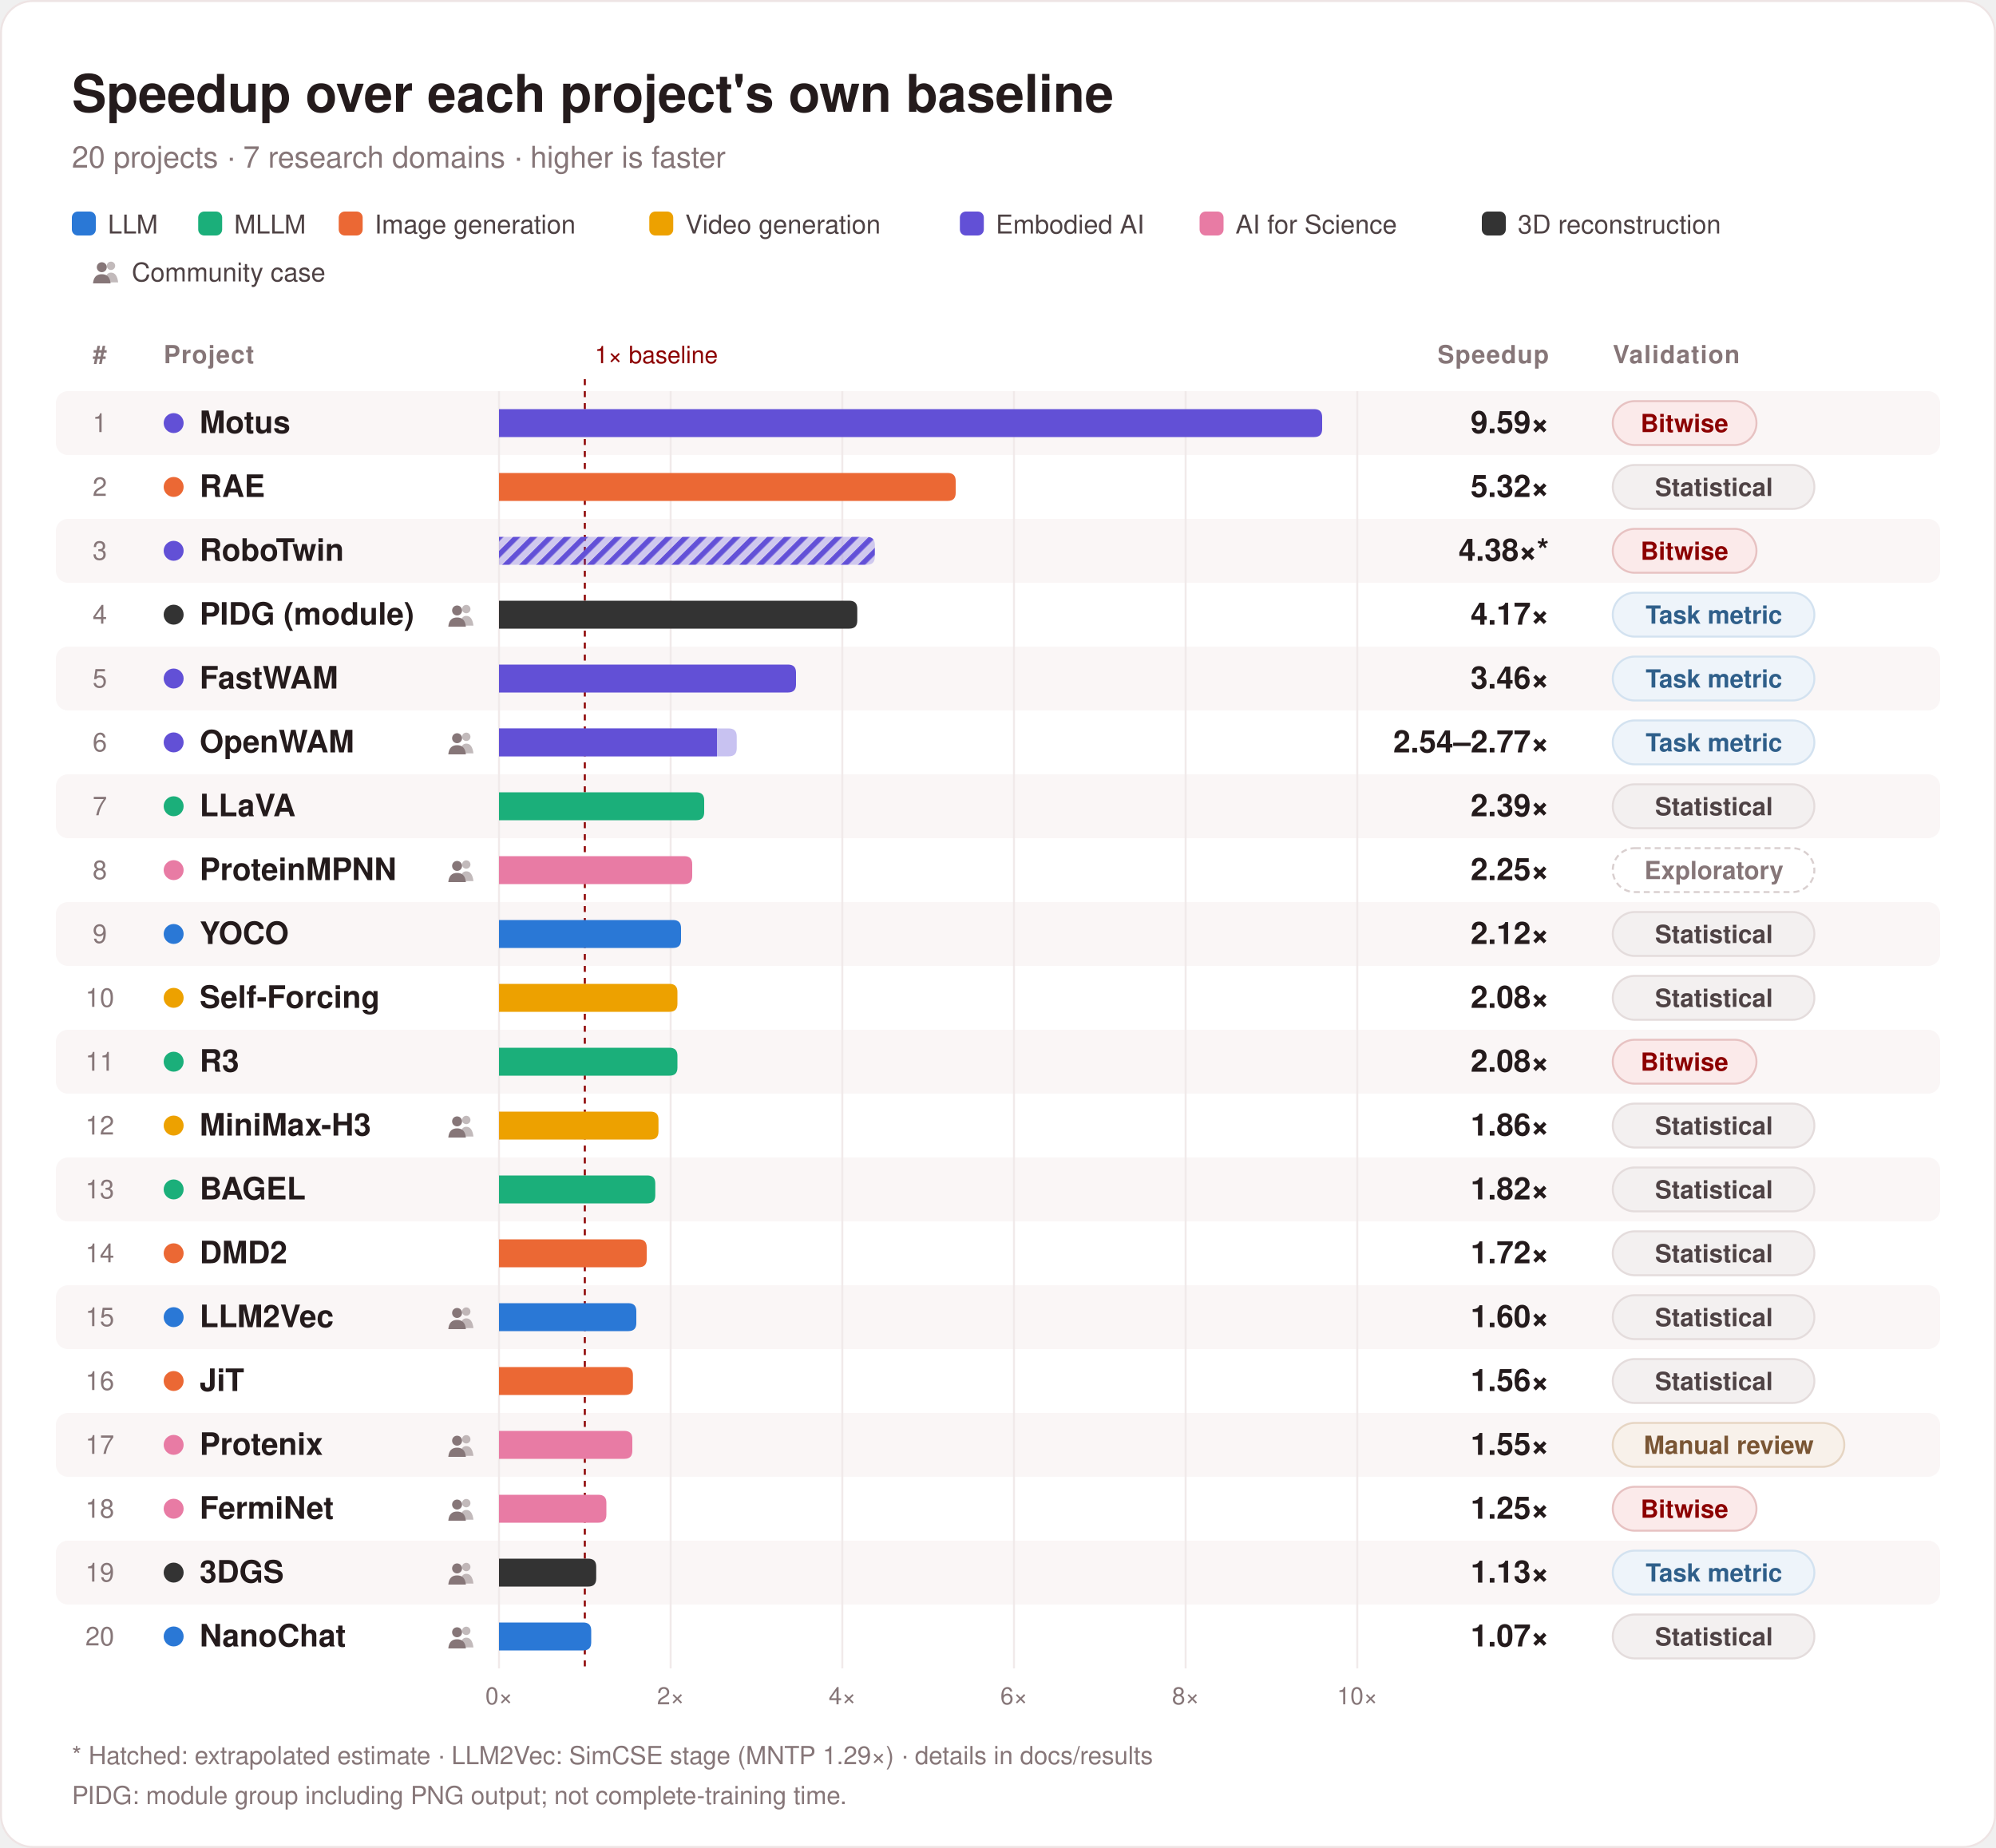
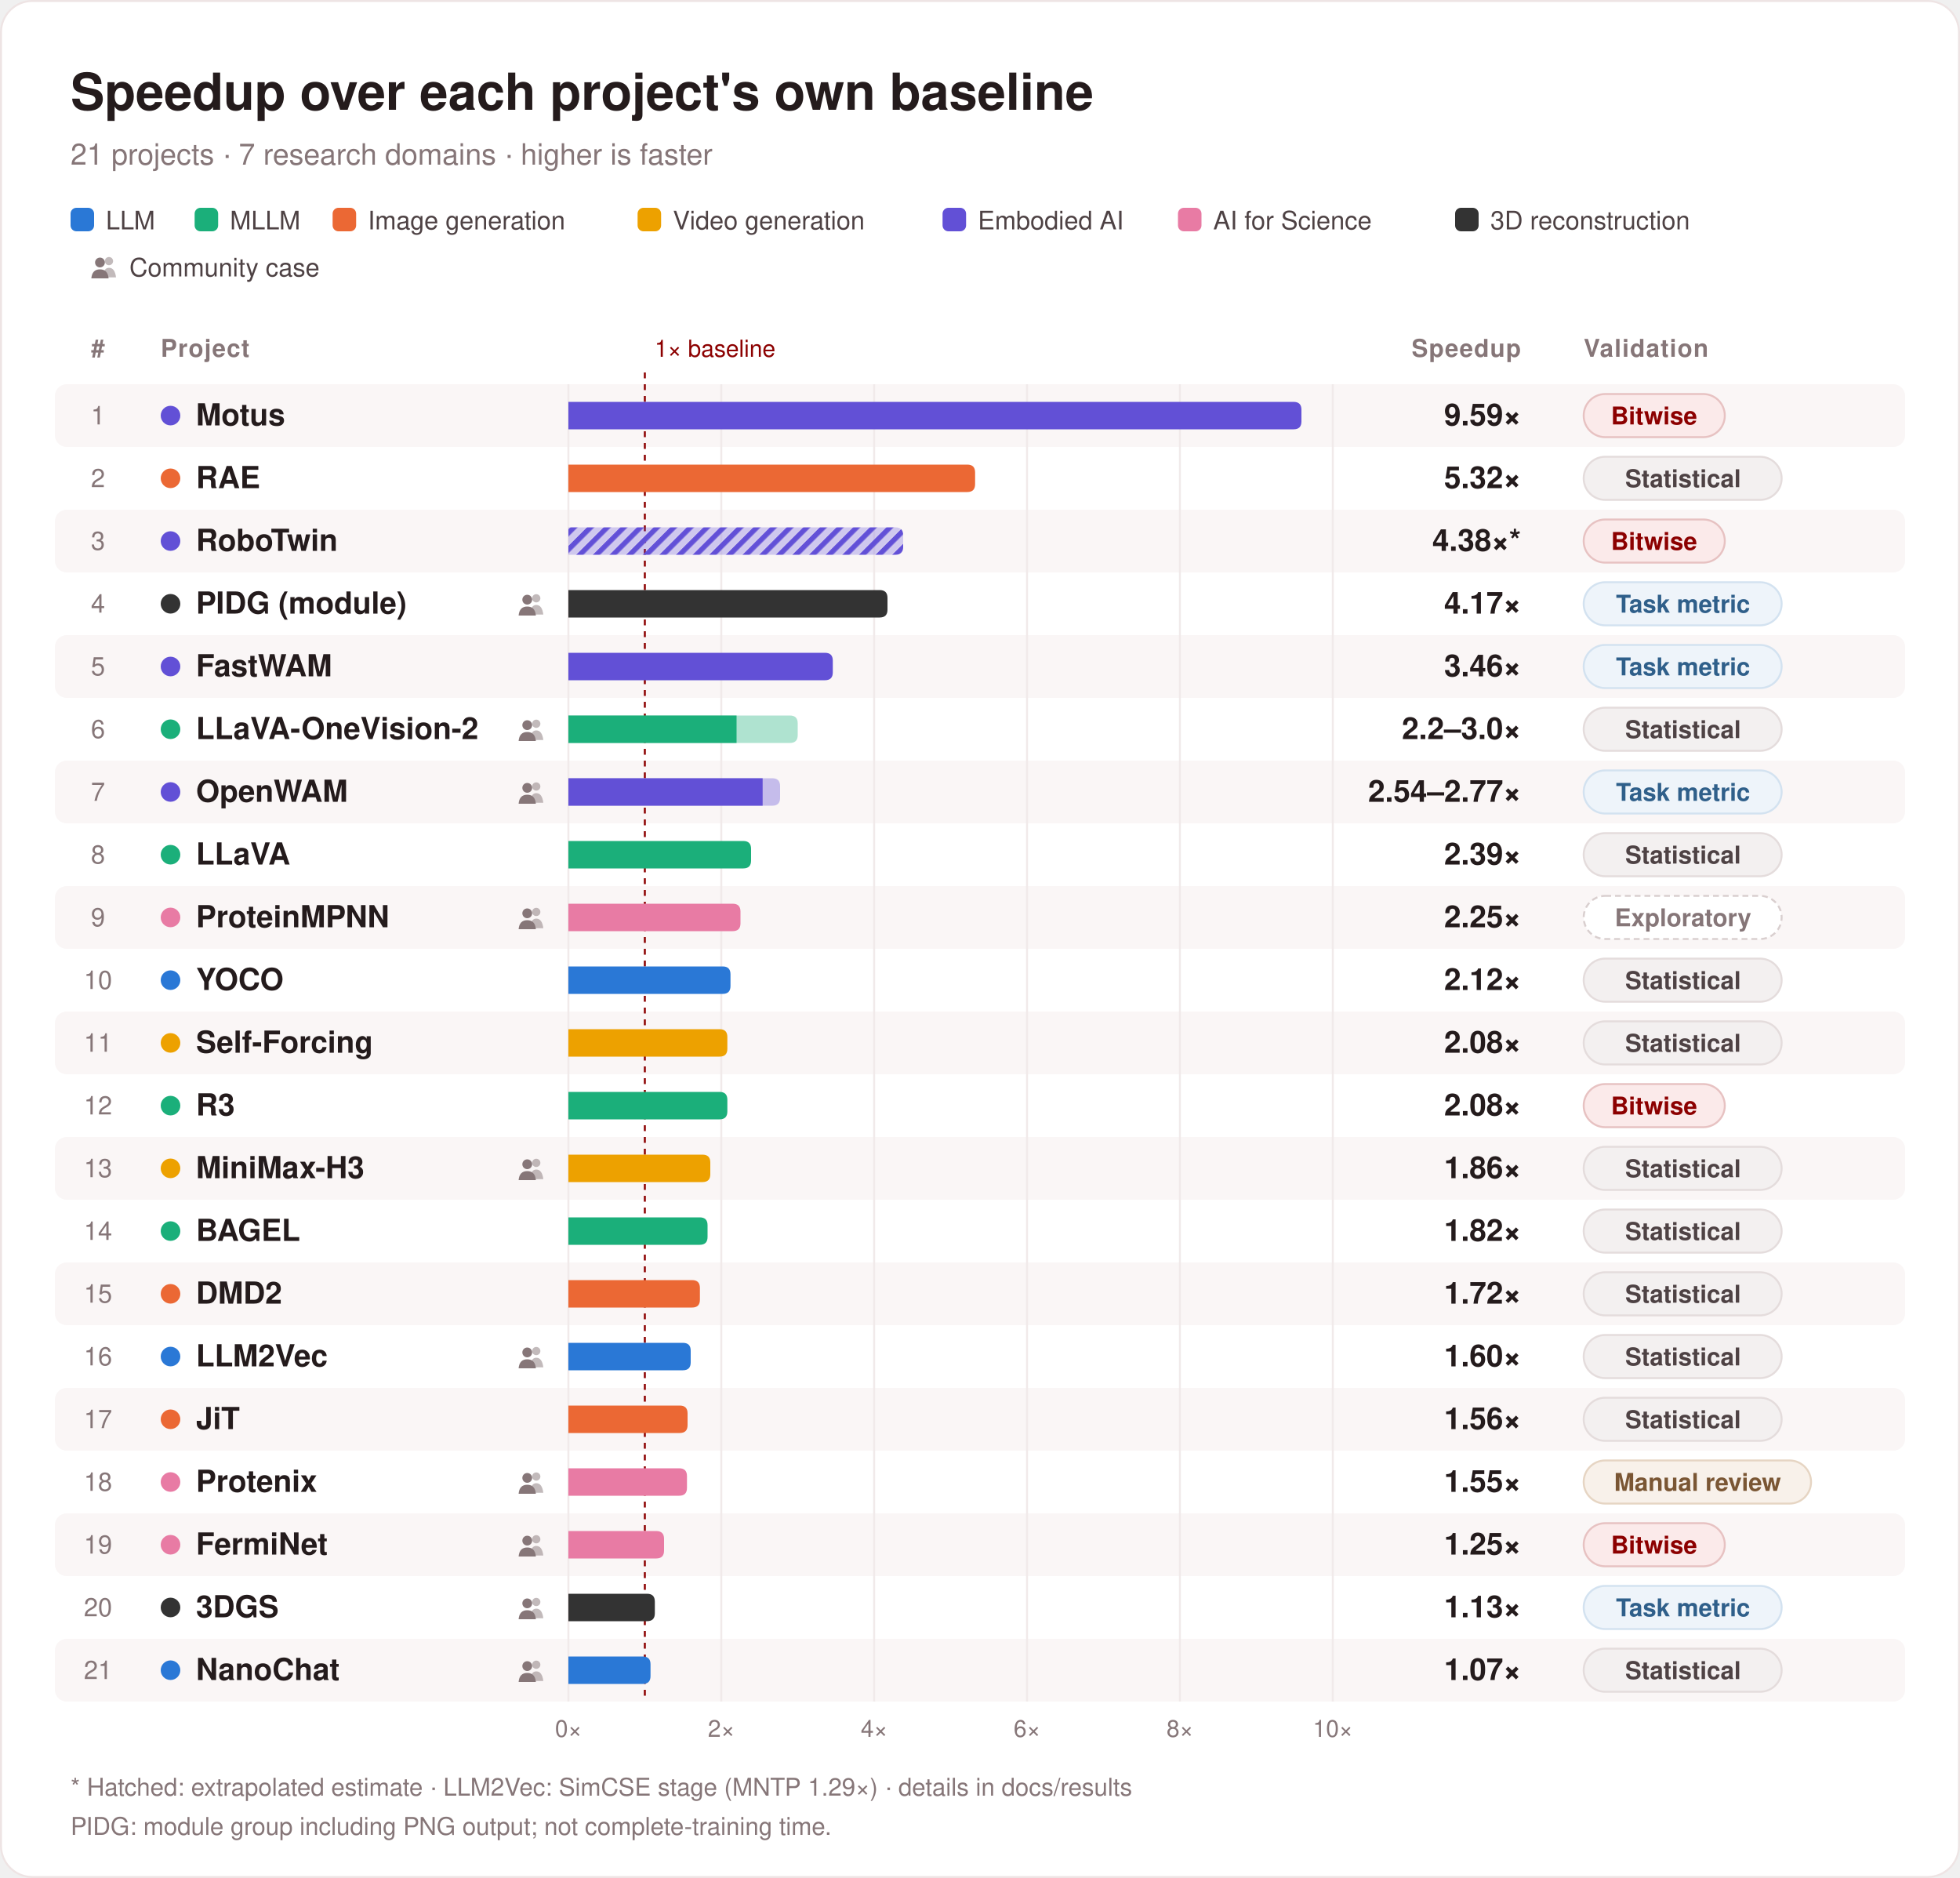
- <svg xmlns="http://www.w3.org/2000/svg" width="1000" height="926" viewBox="0 0 1000 926" role="img" aria-labelledby="t d">
+ <svg xmlns="http://www.w3.org/2000/svg" width="1000" height="958" viewBox="0 0 1000 958" role="img" aria-labelledby="t d">
  <defs>
    <pattern id="h-llm" width="6" height="6" patternUnits="userSpaceOnUse" patternTransform="rotate(45)">
      <rect width="6" height="6" fill="#2a78d6" fill-opacity=".28" />
      <rect width="2.6" height="6" fill="#2a78d6" />
    </pattern>
    <pattern id="h-mllm" width="6" height="6" patternUnits="userSpaceOnUse" patternTransform="rotate(45)">
      <rect width="6" height="6" fill="#1baf7a" fill-opacity=".28" />
      <rect width="2.6" height="6" fill="#1baf7a" />
    </pattern>
    <pattern id="h-img" width="6" height="6" patternUnits="userSpaceOnUse" patternTransform="rotate(45)">
      <rect width="6" height="6" fill="#eb6834" fill-opacity=".28" />
      <rect width="2.6" height="6" fill="#eb6834" />
    </pattern>
    <pattern id="h-vid" width="6" height="6" patternUnits="userSpaceOnUse" patternTransform="rotate(45)">
      <rect width="6" height="6" fill="#eda100" fill-opacity=".28" />
      <rect width="2.6" height="6" fill="#eda100" />
    </pattern>
    <pattern id="h-emb" width="6" height="6" patternUnits="userSpaceOnUse" patternTransform="rotate(45)">
      <rect width="6" height="6" fill="#6250d6" fill-opacity=".28" />
      <rect width="2.6" height="6" fill="#6250d6" />
    </pattern>
    <pattern id="h-sci" width="6" height="6" patternUnits="userSpaceOnUse" patternTransform="rotate(45)">
      <rect width="6" height="6" fill="#e87ba4" fill-opacity=".28" />
      <rect width="2.6" height="6" fill="#e87ba4" />
    </pattern>
    <pattern id="h-3d" width="6" height="6" patternUnits="userSpaceOnUse" patternTransform="rotate(45)">
      <rect width="6" height="6" fill="#333333" fill-opacity=".28" />
      <rect width="2.6" height="6" fill="#333333" />
    </pattern>
    <style>text{font-family:-apple-system,BlinkMacSystemFont,"Segoe UI","Helvetica Neue",Helvetica,Arial,"PingFang SC","Hiragino Sans GB","Microsoft YaHei","Noto Sans CJK SC",sans-serif}.title{font-size:26px;font-weight:700;fill:#241B1C}.sub{font-size:15px;fill:#867678}.col{font-size:12.5px;font-weight:600;fill:#867678;letter-spacing:.04em}.rank{font-size:13px;fill:#867678;font-variant-numeric:tabular-nums}.name{font-size:15.5px;font-weight:600;fill:#241B1C}.dom{font-size:13px;fill:#867678}.val{font-size:15.5px;font-weight:700;fill:#241B1C;font-variant-numeric:tabular-nums}.chip{font-size:12.5px;font-weight:600}.leg{font-size:13px;fill:#4E4244}.tick{font-size:12px;fill:#867678;font-variant-numeric:tabular-nums}.foot{font-size:12.5px;fill:#867678}.big{font-size:26px;font-weight:800;fill:#241B1C;font-variant-numeric:tabular-nums}.tl{font-size:13px;fill:#4E4244;font-variant-numeric:tabular-nums}.tlb{font-size:13px;font-weight:700;fill:#241B1C;font-variant-numeric:tabular-nums}.q{font-size:13px;fill:#4E4244}</style>
  </defs>
-   <rect x="0.5" y="0.5" width="999" height="925" rx="16" fill="#FFFFFF" stroke="#EEE4E4" />
+   <rect x="0.5" y="0.5" width="999" height="957" rx="16" fill="#FFFFFF" stroke="#EEE4E4" />
  <text x="36" y="56" class="title">Speedup over each project's own baseline</text>
-   <text x="36" y="84" class="sub">20 projects · 7 research domains · higher is faster</text>
+   <text x="36" y="84" class="sub">21 projects · 7 research domains · higher is faster</text>
  <rect x="36" y="106" width="12" height="12" rx="3" fill="#2a78d6" />
  <text x="54" y="117" class="leg">LLM</text>
  <rect x="99.3" y="106" width="12" height="12" rx="3" fill="#1baf7a" />
  <text x="117.3" y="117" class="leg">MLLM</text>
  <rect x="169.7" y="106" width="12" height="12" rx="3" fill="#eb6834" />
  <text x="187.7" y="117" class="leg">Image generation</text>
  <rect x="325.3" y="106" width="12" height="12" rx="3" fill="#eda100" />
  <text x="343.3" y="117" class="leg">Video generation</text>
  <rect x="480.9" y="106" width="12" height="12" rx="3" fill="#6250d6" />
  <text x="498.9" y="117" class="leg">Embodied AI</text>
-   <rect x="601" y="106" width="12" height="12" rx="3" fill="#e87ba4" />
-   <text x="619" y="117" class="leg">AI for Science</text>
+   <rect x="601.0" y="106" width="12" height="12" rx="3" fill="#e87ba4" />
+   <text x="619.0" y="117" class="leg">AI for Science</text>
  <rect x="742.4" y="106" width="12" height="12" rx="3" fill="#333333" />
  <text x="760.4" y="117" class="leg">3D reconstruction</text>
  <g fill="#867678">
    <g fill-opacity=".5">
      <circle cx="55.6" cy="133.2" r="2.1" />
      <path d="M52.4 141.5Q52.8 136.6 55.6 136.6Q58.6 136.6 59.2 141.5Z" />
    </g>
    <circle cx="51.0" cy="133.9" r="2.5" />
    <path d="M46.6 142.0Q47.0 137.4 51.0 137.4Q55.0 137.4 55.4 142.0Z" />
  </g>
  <text x="66.0" y="141" class="leg">Community case</text>
  <text x="50" y="182" class="col" text-anchor="middle">#</text>
  <text x="82" y="182" class="col">Project</text>
  <text x="776" y="182" class="col" text-anchor="end">Speedup</text>
  <text x="808" y="182" class="col">Validation</text>
  <rect x="28" y="196" width="944" height="32" rx="6" fill="#FAF6F6" />
  <rect x="28" y="260" width="944" height="32" rx="6" fill="#FAF6F6" />
  <rect x="28" y="324" width="944" height="32" rx="6" fill="#FAF6F6" />
  <rect x="28" y="388" width="944" height="32" rx="6" fill="#FAF6F6" />
  <rect x="28" y="452" width="944" height="32" rx="6" fill="#FAF6F6" />
  <rect x="28" y="516" width="944" height="32" rx="6" fill="#FAF6F6" />
  <rect x="28" y="580" width="944" height="32" rx="6" fill="#FAF6F6" />
  <rect x="28" y="644" width="944" height="32" rx="6" fill="#FAF6F6" />
  <rect x="28" y="708" width="944" height="32" rx="6" fill="#FAF6F6" />
  <rect x="28" y="772" width="944" height="32" rx="6" fill="#FAF6F6" />
-   <line x1="250.0" y1="196" x2="250.0" y2="836" stroke="#F1EAEA" stroke-width="1" />
-   <text x="250.0" y="854" class="tick" text-anchor="middle">0×</text>
-   <line x1="336.0" y1="196" x2="336.0" y2="836" stroke="#F1EAEA" stroke-width="1" />
-   <text x="336.0" y="854" class="tick" text-anchor="middle">2×</text>
-   <line x1="422.0" y1="196" x2="422.0" y2="836" stroke="#F1EAEA" stroke-width="1" />
-   <text x="422.0" y="854" class="tick" text-anchor="middle">4×</text>
-   <line x1="508.0" y1="196" x2="508.0" y2="836" stroke="#F1EAEA" stroke-width="1" />
-   <text x="508.0" y="854" class="tick" text-anchor="middle">6×</text>
-   <line x1="594.0" y1="196" x2="594.0" y2="836" stroke="#F1EAEA" stroke-width="1" />
-   <text x="594.0" y="854" class="tick" text-anchor="middle">8×</text>
-   <line x1="680.0" y1="196" x2="680.0" y2="836" stroke="#F1EAEA" stroke-width="1" />
-   <text x="680.0" y="854" class="tick" text-anchor="middle">10×</text>
-   <line x1="293.0" y1="190" x2="293.0" y2="836" stroke="#8C0000" stroke-width="1" stroke-dasharray="3 3" />
-   <text x="298.0" y="182" class="tick" fill="#8C0000" style="fill:#8C0000">1× baseline</text>
+   <rect x="28" y="836" width="944" height="32" rx="6" fill="#FAF6F6" />
+   <line x1="290.0" y1="196" x2="290.0" y2="868" stroke="#F1EAEA" stroke-width="1" />
+   <text x="290.0" y="886" class="tick" text-anchor="middle">0×</text>
+   <line x1="368.0" y1="196" x2="368.0" y2="868" stroke="#F1EAEA" stroke-width="1" />
+   <text x="368.0" y="886" class="tick" text-anchor="middle">2×</text>
+   <line x1="446.0" y1="196" x2="446.0" y2="868" stroke="#F1EAEA" stroke-width="1" />
+   <text x="446.0" y="886" class="tick" text-anchor="middle">4×</text>
+   <line x1="524.0" y1="196" x2="524.0" y2="868" stroke="#F1EAEA" stroke-width="1" />
+   <text x="524.0" y="886" class="tick" text-anchor="middle">6×</text>
+   <line x1="602.0" y1="196" x2="602.0" y2="868" stroke="#F1EAEA" stroke-width="1" />
+   <text x="602.0" y="886" class="tick" text-anchor="middle">8×</text>
+   <line x1="680.0" y1="196" x2="680.0" y2="868" stroke="#F1EAEA" stroke-width="1" />
+   <text x="680.0" y="886" class="tick" text-anchor="middle">10×</text>
+   <line x1="329.0" y1="190" x2="329.0" y2="868" stroke="#8C0000" stroke-width="1" stroke-dasharray="3 3" />
+   <text x="334.0" y="182" class="tick" fill="#8C0000" style="fill:#8C0000">1× baseline</text>
  <text x="50" y="216.5" class="rank" text-anchor="middle">1</text>
  <circle cx="87" cy="212.0" r="5" fill="#6250d6" />
  <text x="100" y="217.0" class="name">Motus</text>
-   <path d="M250.0 205.0H658.4Q662.4 205.0 662.4 209.0V215.0Q662.4 219.0 658.4 219.0H250.0Z" fill="#6250d6" />
+   <path d="M290.0 205.0H660.0Q664.0 205.0 664.0 209.0V215.0Q664.0 219.0 660.0 219.0H290.0Z" fill="#6250d6" />
  <text x="776" y="217.0" class="val" text-anchor="end">9.59×</text>
  <rect x="808" y="201.0" width="72" height="22" rx="11" fill="#FBEAEA" stroke="#E7C2C2" />
  <text x="843.9" y="216.5" class="chip" text-anchor="middle" style="fill:#8C0000">Bitwise</text>
  <text x="50" y="248.5" class="rank" text-anchor="middle">2</text>
  <circle cx="87" cy="244.0" r="5" fill="#eb6834" />
  <text x="100" y="249.0" class="name">RAE</text>
-   <path d="M250.0 237.0H474.8Q478.8 237.0 478.8 241.0V247.0Q478.8 251.0 474.8 251.0H250.0Z" fill="#eb6834" />
+   <path d="M290.0 237.0H493.5Q497.5 237.0 497.5 241.0V247.0Q497.5 251.0 493.5 251.0H290.0Z" fill="#eb6834" />
  <text x="776" y="249.0" class="val" text-anchor="end">5.32×</text>
  <rect x="808" y="233.0" width="101" height="22" rx="11" fill="#F3F0F0" stroke="#E4DCDC" />
  <text x="858.7" y="248.5" class="chip" text-anchor="middle" style="fill:#4E4244">Statistical</text>
  <text x="50" y="280.5" class="rank" text-anchor="middle">3</text>
  <circle cx="87" cy="276.0" r="5" fill="#6250d6" />
  <text x="100" y="281.0" class="name">RoboTwin</text>
-   <path d="M250.0 269.0H434.3Q438.3 269.0 438.3 273.0V279.0Q438.3 283.0 434.3 283.0H250.0Z" fill="url(#h-emb)" />
+   <path d="M290.0 269.0H456.8Q460.8 269.0 460.8 273.0V279.0Q460.8 283.0 456.8 283.0H290.0Z" fill="url(#h-emb)" />
  <text x="776" y="281.0" class="val" text-anchor="end">4.38×*</text>
  <rect x="808" y="265.0" width="72" height="22" rx="11" fill="#FBEAEA" stroke="#E7C2C2" />
  <text x="843.9" y="280.5" class="chip" text-anchor="middle" style="fill:#8C0000">Bitwise</text>
  <text x="50" y="312.5" class="rank" text-anchor="middle">4</text>
  <circle cx="87" cy="308.0" r="5" fill="#333333" />
  <text x="100" y="313.0" class="name">PIDG (module)</text>
  <g fill="#867678">
    <g fill-opacity=".5">
-       <circle cx="233.6" cy="305.2" r="2.1" />
-       <path d="M230.4 313.5Q230.8 308.6 233.6 308.6Q236.6 308.6 237.2 313.5Z" />
-     </g>
-     <circle cx="229.0" cy="305.9" r="2.5" />
-     <path d="M224.6 314.0Q225.0 309.4 229.0 309.4Q233.0 309.4 233.4 314.0Z" />
-   </g>
-   <path d="M250.0 301.0H425.5Q429.5 301.0 429.5 305.0V311.0Q429.5 315.0 425.5 315.0H250.0Z" fill="#333333" />
+       <circle cx="273.6" cy="305.2" r="2.1" />
+       <path d="M270.4 313.5Q270.8 308.6 273.6 308.6Q276.6 308.6 277.2 313.5Z" />
+     </g>
+     <circle cx="269.0" cy="305.9" r="2.5" />
+     <path d="M264.6 314.0Q265.0 309.4 269.0 309.4Q273.0 309.4 273.4 314.0Z" />
+   </g>
+   <path d="M290.0 301.0H448.8Q452.8 301.0 452.8 305.0V311.0Q452.8 315.0 448.8 315.0H290.0Z" fill="#333333" />
  <text x="776" y="313.0" class="val" text-anchor="end">4.17×</text>
  <rect x="808" y="297.0" width="101" height="22" rx="11" fill="#EEF4FA" stroke="#D3E2F0" />
  <text x="858.7" y="312.5" class="chip" text-anchor="middle" style="fill:#2F5F8A">Task metric</text>
  <text x="50" y="344.5" class="rank" text-anchor="middle">5</text>
  <circle cx="87" cy="340.0" r="5" fill="#6250d6" />
  <text x="100" y="345.0" class="name">FastWAM</text>
-   <path d="M250.0 333.0H394.8Q398.8 333.0 398.8 337.0V343.0Q398.8 347.0 394.8 347.0H250.0Z" fill="#6250d6" />
+   <path d="M290.0 333.0H420.9Q424.9 333.0 424.9 337.0V343.0Q424.9 347.0 420.9 347.0H290.0Z" fill="#6250d6" />
  <text x="776" y="345.0" class="val" text-anchor="end">3.46×</text>
  <rect x="808" y="329.0" width="101" height="22" rx="11" fill="#EEF4FA" stroke="#D3E2F0" />
  <text x="858.7" y="344.5" class="chip" text-anchor="middle" style="fill:#2F5F8A">Task metric</text>
  <text x="50" y="376.5" class="rank" text-anchor="middle">6</text>
-   <circle cx="87" cy="372.0" r="5" fill="#6250d6" />
-   <text x="100" y="377.0" class="name">OpenWAM</text>
-   <g fill="#867678">
-     <g fill-opacity=".5">
-       <circle cx="233.6" cy="369.2" r="2.1" />
-       <path d="M230.4 377.5Q230.8 372.6 233.6 372.6Q236.6 372.6 237.2 377.5Z" />
-     </g>
-     <circle cx="229.0" cy="369.9" r="2.5" />
-     <path d="M224.6 378.0Q225.0 373.4 229.0 373.4Q233.0 373.4 233.4 378.0Z" />
-   </g>
-   <path d="M250.0 365.0H365.1Q369.1 365.0 369.1 369.0V375.0Q369.1 379.0 365.1 379.0H250.0Z" fill="#6250d6" fill-opacity=".35" />
-   <path d="M250.0 365.0H359.2Q359.2 365.0 359.2 365.0V379.0Q359.2 379.0 359.2 379.0H250.0Z" fill="#6250d6" />
-   <text x="776" y="377.0" class="val" text-anchor="end">2.54–2.77×</text>
-   <rect x="808" y="361.0" width="101" height="22" rx="11" fill="#EEF4FA" stroke="#D3E2F0" />
-   <text x="858.7" y="376.5" class="chip" text-anchor="middle" style="fill:#2F5F8A">Task metric</text>
+   <circle cx="87" cy="372.0" r="5" fill="#1baf7a" />
+   <text x="100" y="377.0" class="name">LLaVA-OneVision-2</text>
+   <g fill="#867678">
+     <g fill-opacity=".5">
+       <circle cx="273.6" cy="369.2" r="2.1" />
+       <path d="M270.4 377.5Q270.8 372.6 273.6 372.6Q276.6 372.6 277.2 377.5Z" />
+     </g>
+     <circle cx="269.0" cy="369.9" r="2.5" />
+     <path d="M264.6 378.0Q265.0 373.4 269.0 373.4Q273.0 373.4 273.4 378.0Z" />
+   </g>
+   <path d="M290.0 365.0H403.0Q407.0 365.0 407.0 369.0V375.0Q407.0 379.0 403.0 379.0H290.0Z" fill="#1baf7a" fill-opacity=".35" />
+   <path d="M290.0 365.0H375.8Q375.8 365.0 375.8 365.0V379.0Q375.8 379.0 375.8 379.0H290.0Z" fill="#1baf7a" />
+   <text x="776" y="377.0" class="val" text-anchor="end">2.2–3.0×</text>
+   <rect x="808" y="361.0" width="101" height="22" rx="11" fill="#F3F0F0" stroke="#E4DCDC" />
+   <text x="858.7" y="376.5" class="chip" text-anchor="middle" style="fill:#4E4244">Statistical</text>
  <text x="50" y="408.5" class="rank" text-anchor="middle">7</text>
-   <circle cx="87" cy="404.0" r="5" fill="#1baf7a" />
-   <text x="100" y="409.0" class="name">LLaVA</text>
-   <path d="M250.0 397.0H348.8Q352.8 397.0 352.8 401.0V407.0Q352.8 411.0 348.8 411.0H250.0Z" fill="#1baf7a" />
-   <text x="776" y="409.0" class="val" text-anchor="end">2.39×</text>
-   <rect x="808" y="393.0" width="101" height="22" rx="11" fill="#F3F0F0" stroke="#E4DCDC" />
-   <text x="858.7" y="408.5" class="chip" text-anchor="middle" style="fill:#4E4244">Statistical</text>
+   <circle cx="87" cy="404.0" r="5" fill="#6250d6" />
+   <text x="100" y="409.0" class="name">OpenWAM</text>
+   <g fill="#867678">
+     <g fill-opacity=".5">
+       <circle cx="273.6" cy="401.2" r="2.1" />
+       <path d="M270.4 409.5Q270.8 404.6 273.6 404.6Q276.6 404.6 277.2 409.5Z" />
+     </g>
+     <circle cx="269.0" cy="401.9" r="2.5" />
+     <path d="M264.6 410.0Q265.0 405.4 269.0 405.4Q273.0 405.4 273.4 410.0Z" />
+   </g>
+   <path d="M290.0 397.0H394.0Q398.0 397.0 398.0 401.0V407.0Q398.0 411.0 394.0 411.0H290.0Z" fill="#6250d6" fill-opacity=".35" />
+   <path d="M290.0 397.0H389.1Q389.1 397.0 389.1 397.0V411.0Q389.1 411.0 389.1 411.0H290.0Z" fill="#6250d6" />
+   <text x="776" y="409.0" class="val" text-anchor="end">2.54–2.77×</text>
+   <rect x="808" y="393.0" width="101" height="22" rx="11" fill="#EEF4FA" stroke="#D3E2F0" />
+   <text x="858.7" y="408.5" class="chip" text-anchor="middle" style="fill:#2F5F8A">Task metric</text>
  <text x="50" y="440.5" class="rank" text-anchor="middle">8</text>
-   <circle cx="87" cy="436.0" r="5" fill="#e87ba4" />
-   <text x="100" y="441.0" class="name">ProteinMPNN</text>
-   <g fill="#867678">
-     <g fill-opacity=".5">
-       <circle cx="233.6" cy="433.2" r="2.1" />
-       <path d="M230.4 441.5Q230.8 436.6 233.6 436.6Q236.6 436.6 237.2 441.5Z" />
-     </g>
-     <circle cx="229.0" cy="433.9" r="2.5" />
-     <path d="M224.6 442.0Q225.0 437.4 229.0 437.4Q233.0 437.4 233.4 442.0Z" />
-   </g>
-   <path d="M250.0 429.0H342.8Q346.8 429.0 346.8 433.0V439.0Q346.8 443.0 342.8 443.0H250.0Z" fill="#e87ba4" />
-   <text x="776" y="441.0" class="val" text-anchor="end">2.25×</text>
-   <rect x="808" y="425.0" width="101" height="22" rx="11" fill="#FFFFFF" stroke="#D9CFCF" stroke-dasharray="3 2" />
-   <text x="858.7" y="440.5" class="chip" text-anchor="middle" style="fill:#867678">Exploratory</text>
+   <circle cx="87" cy="436.0" r="5" fill="#1baf7a" />
+   <text x="100" y="441.0" class="name">LLaVA</text>
+   <path d="M290.0 429.0H379.2Q383.2 429.0 383.2 433.0V439.0Q383.2 443.0 379.2 443.0H290.0Z" fill="#1baf7a" />
+   <text x="776" y="441.0" class="val" text-anchor="end">2.39×</text>
+   <rect x="808" y="425.0" width="101" height="22" rx="11" fill="#F3F0F0" stroke="#E4DCDC" />
+   <text x="858.7" y="440.5" class="chip" text-anchor="middle" style="fill:#4E4244">Statistical</text>
  <text x="50" y="472.5" class="rank" text-anchor="middle">9</text>
-   <circle cx="87" cy="468.0" r="5" fill="#2a78d6" />
-   <text x="100" y="473.0" class="name">YOCO</text>
-   <path d="M250.0 461.0H337.2Q341.2 461.0 341.2 465.0V471.0Q341.2 475.0 337.2 475.0H250.0Z" fill="#2a78d6" />
-   <text x="776" y="473.0" class="val" text-anchor="end">2.12×</text>
-   <rect x="808" y="457.0" width="101" height="22" rx="11" fill="#F3F0F0" stroke="#E4DCDC" />
-   <text x="858.7" y="472.5" class="chip" text-anchor="middle" style="fill:#4E4244">Statistical</text>
+   <circle cx="87" cy="468.0" r="5" fill="#e87ba4" />
+   <text x="100" y="473.0" class="name">ProteinMPNN</text>
+   <g fill="#867678">
+     <g fill-opacity=".5">
+       <circle cx="273.6" cy="465.2" r="2.1" />
+       <path d="M270.4 473.5Q270.8 468.6 273.6 468.6Q276.6 468.6 277.2 473.5Z" />
+     </g>
+     <circle cx="269.0" cy="465.9" r="2.5" />
+     <path d="M264.6 474.0Q265.0 469.4 269.0 469.4Q273.0 469.4 273.4 474.0Z" />
+   </g>
+   <path d="M290.0 461.0H373.8Q377.8 461.0 377.8 465.0V471.0Q377.8 475.0 373.8 475.0H290.0Z" fill="#e87ba4" />
+   <text x="776" y="473.0" class="val" text-anchor="end">2.25×</text>
+   <rect x="808" y="457.0" width="101" height="22" rx="11" fill="#FFFFFF" stroke="#D9CFCF" stroke-dasharray="3 2" />
+   <text x="858.7" y="472.5" class="chip" text-anchor="middle" style="fill:#867678">Exploratory</text>
  <text x="50" y="504.5" class="rank" text-anchor="middle">10</text>
-   <circle cx="87" cy="500.0" r="5" fill="#eda100" />
-   <text x="100" y="505.0" class="name">Self-Forcing</text>
-   <path d="M250.0 493.0H335.4Q339.4 493.0 339.4 497.0V503.0Q339.4 507.0 335.4 507.0H250.0Z" fill="#eda100" />
-   <text x="776" y="505.0" class="val" text-anchor="end">2.08×</text>
+   <circle cx="87" cy="500.0" r="5" fill="#2a78d6" />
+   <text x="100" y="505.0" class="name">YOCO</text>
+   <path d="M290.0 493.0H368.7Q372.7 493.0 372.7 497.0V503.0Q372.7 507.0 368.7 507.0H290.0Z" fill="#2a78d6" />
+   <text x="776" y="505.0" class="val" text-anchor="end">2.12×</text>
  <rect x="808" y="489.0" width="101" height="22" rx="11" fill="#F3F0F0" stroke="#E4DCDC" />
  <text x="858.7" y="504.5" class="chip" text-anchor="middle" style="fill:#4E4244">Statistical</text>
  <text x="50" y="536.5" class="rank" text-anchor="middle">11</text>
-   <circle cx="87" cy="532.0" r="5" fill="#1baf7a" />
-   <text x="100" y="537.0" class="name">R3</text>
-   <path d="M250.0 525.0H335.4Q339.4 525.0 339.4 529.0V535.0Q339.4 539.0 335.4 539.0H250.0Z" fill="#1baf7a" />
+   <circle cx="87" cy="532.0" r="5" fill="#eda100" />
+   <text x="100" y="537.0" class="name">Self-Forcing</text>
+   <path d="M290.0 525.0H367.1Q371.1 525.0 371.1 529.0V535.0Q371.1 539.0 367.1 539.0H290.0Z" fill="#eda100" />
  <text x="776" y="537.0" class="val" text-anchor="end">2.08×</text>
-   <rect x="808" y="521.0" width="72" height="22" rx="11" fill="#FBEAEA" stroke="#E7C2C2" />
-   <text x="843.9" y="536.5" class="chip" text-anchor="middle" style="fill:#8C0000">Bitwise</text>
+   <rect x="808" y="521.0" width="101" height="22" rx="11" fill="#F3F0F0" stroke="#E4DCDC" />
+   <text x="858.7" y="536.5" class="chip" text-anchor="middle" style="fill:#4E4244">Statistical</text>
  <text x="50" y="568.5" class="rank" text-anchor="middle">12</text>
-   <circle cx="87" cy="564.0" r="5" fill="#eda100" />
-   <text x="100" y="569.0" class="name">MiniMax-H3</text>
-   <g fill="#867678">
-     <g fill-opacity=".5">
-       <circle cx="233.6" cy="561.2" r="2.1" />
-       <path d="M230.4 569.5Q230.8 564.6 233.6 564.6Q236.6 564.6 237.2 569.5Z" />
-     </g>
-     <circle cx="229.0" cy="561.9" r="2.5" />
-     <path d="M224.6 570.0Q225.0 565.4 229.0 565.4Q233.0 565.4 233.4 570.0Z" />
-   </g>
-   <path d="M250.0 557.0H325.9Q329.9 557.0 329.9 561.0V567.0Q329.9 571.0 325.9 571.0H250.0Z" fill="#eda100" />
-   <text x="776" y="569.0" class="val" text-anchor="end">1.86×</text>
-   <rect x="808" y="553.0" width="101" height="22" rx="11" fill="#F3F0F0" stroke="#E4DCDC" />
-   <text x="858.7" y="568.5" class="chip" text-anchor="middle" style="fill:#4E4244">Statistical</text>
+   <circle cx="87" cy="564.0" r="5" fill="#1baf7a" />
+   <text x="100" y="569.0" class="name">R3</text>
+   <path d="M290.0 557.0H367.1Q371.1 557.0 371.1 561.0V567.0Q371.1 571.0 367.1 571.0H290.0Z" fill="#1baf7a" />
+   <text x="776" y="569.0" class="val" text-anchor="end">2.08×</text>
+   <rect x="808" y="553.0" width="72" height="22" rx="11" fill="#FBEAEA" stroke="#E7C2C2" />
+   <text x="843.9" y="568.5" class="chip" text-anchor="middle" style="fill:#8C0000">Bitwise</text>
  <text x="50" y="600.5" class="rank" text-anchor="middle">13</text>
-   <circle cx="87" cy="596.0" r="5" fill="#1baf7a" />
-   <text x="100" y="601.0" class="name">BAGEL</text>
-   <path d="M250.0 589.0H324.3Q328.3 589.0 328.3 593.0V599.0Q328.3 603.0 324.3 603.0H250.0Z" fill="#1baf7a" />
-   <text x="776" y="601.0" class="val" text-anchor="end">1.82×</text>
+   <circle cx="87" cy="596.0" r="5" fill="#eda100" />
+   <text x="100" y="601.0" class="name">MiniMax-H3</text>
+   <g fill="#867678">
+     <g fill-opacity=".5">
+       <circle cx="273.6" cy="593.2" r="2.1" />
+       <path d="M270.4 601.5Q270.8 596.6 273.6 596.6Q276.6 596.6 277.2 601.5Z" />
+     </g>
+     <circle cx="269.0" cy="593.9" r="2.5" />
+     <path d="M264.6 602.0Q265.0 597.4 269.0 597.4Q273.0 597.4 273.4 602.0Z" />
+   </g>
+   <path d="M290.0 589.0H358.4Q362.4 589.0 362.4 593.0V599.0Q362.4 603.0 358.4 603.0H290.0Z" fill="#eda100" />
+   <text x="776" y="601.0" class="val" text-anchor="end">1.86×</text>
  <rect x="808" y="585.0" width="101" height="22" rx="11" fill="#F3F0F0" stroke="#E4DCDC" />
  <text x="858.7" y="600.5" class="chip" text-anchor="middle" style="fill:#4E4244">Statistical</text>
  <text x="50" y="632.5" class="rank" text-anchor="middle">14</text>
-   <circle cx="87" cy="628.0" r="5" fill="#eb6834" />
-   <text x="100" y="633.0" class="name">DMD2</text>
-   <path d="M250.0 621.0H320.0Q324.0 621.0 324.0 625.0V631.0Q324.0 635.0 320.0 635.0H250.0Z" fill="#eb6834" />
-   <text x="776" y="633.0" class="val" text-anchor="end">1.72×</text>
+   <circle cx="87" cy="628.0" r="5" fill="#1baf7a" />
+   <text x="100" y="633.0" class="name">BAGEL</text>
+   <path d="M290.0 621.0H357.0Q361.0 621.0 361.0 625.0V631.0Q361.0 635.0 357.0 635.0H290.0Z" fill="#1baf7a" />
+   <text x="776" y="633.0" class="val" text-anchor="end">1.82×</text>
  <rect x="808" y="617.0" width="101" height="22" rx="11" fill="#F3F0F0" stroke="#E4DCDC" />
  <text x="858.7" y="632.5" class="chip" text-anchor="middle" style="fill:#4E4244">Statistical</text>
  <text x="50" y="664.5" class="rank" text-anchor="middle">15</text>
-   <circle cx="87" cy="660.0" r="5" fill="#2a78d6" />
-   <text x="100" y="665.0" class="name">LLM2Vec</text>
-   <g fill="#867678">
-     <g fill-opacity=".5">
-       <circle cx="233.6" cy="657.2" r="2.1" />
-       <path d="M230.4 665.5Q230.8 660.6 233.6 660.6Q236.6 660.6 237.2 665.5Z" />
-     </g>
-     <circle cx="229.0" cy="657.9" r="2.5" />
-     <path d="M224.6 666.0Q225.0 661.4 229.0 661.4Q233.0 661.4 233.4 666.0Z" />
-   </g>
-   <path d="M250.0 653.0H314.8Q318.8 653.0 318.8 657.0V663.0Q318.8 667.0 314.8 667.0H250.0Z" fill="#2a78d6" />
-   <text x="776" y="665.0" class="val" text-anchor="end">1.60×</text>
+   <circle cx="87" cy="660.0" r="5" fill="#eb6834" />
+   <text x="100" y="665.0" class="name">DMD2</text>
+   <path d="M290.0 653.0H353.1Q357.1 653.0 357.1 657.0V663.0Q357.1 667.0 353.1 667.0H290.0Z" fill="#eb6834" />
+   <text x="776" y="665.0" class="val" text-anchor="end">1.72×</text>
  <rect x="808" y="649.0" width="101" height="22" rx="11" fill="#F3F0F0" stroke="#E4DCDC" />
  <text x="858.7" y="664.5" class="chip" text-anchor="middle" style="fill:#4E4244">Statistical</text>
  <text x="50" y="696.5" class="rank" text-anchor="middle">16</text>
-   <circle cx="87" cy="692.0" r="5" fill="#eb6834" />
-   <text x="100" y="697.0" class="name">JiT</text>
-   <path d="M250.0 685.0H313.1Q317.1 685.0 317.1 689.0V695.0Q317.1 699.0 313.1 699.0H250.0Z" fill="#eb6834" />
-   <text x="776" y="697.0" class="val" text-anchor="end">1.56×</text>
+   <circle cx="87" cy="692.0" r="5" fill="#2a78d6" />
+   <text x="100" y="697.0" class="name">LLM2Vec</text>
+   <g fill="#867678">
+     <g fill-opacity=".5">
+       <circle cx="273.6" cy="689.2" r="2.1" />
+       <path d="M270.4 697.5Q270.8 692.6 273.6 692.6Q276.6 692.6 277.2 697.5Z" />
+     </g>
+     <circle cx="269.0" cy="689.9" r="2.5" />
+     <path d="M264.6 698.0Q265.0 693.4 269.0 693.4Q273.0 693.4 273.4 698.0Z" />
+   </g>
+   <path d="M290.0 685.0H348.4Q352.4 685.0 352.4 689.0V695.0Q352.4 699.0 348.4 699.0H290.0Z" fill="#2a78d6" />
+   <text x="776" y="697.0" class="val" text-anchor="end">1.60×</text>
  <rect x="808" y="681.0" width="101" height="22" rx="11" fill="#F3F0F0" stroke="#E4DCDC" />
  <text x="858.7" y="696.5" class="chip" text-anchor="middle" style="fill:#4E4244">Statistical</text>
  <text x="50" y="728.5" class="rank" text-anchor="middle">17</text>
-   <circle cx="87" cy="724.0" r="5" fill="#e87ba4" />
-   <text x="100" y="729.0" class="name">Protenix</text>
-   <g fill="#867678">
-     <g fill-opacity=".5">
-       <circle cx="233.6" cy="721.2" r="2.1" />
-       <path d="M230.4 729.5Q230.8 724.6 233.6 724.6Q236.6 724.6 237.2 729.5Z" />
-     </g>
-     <circle cx="229.0" cy="721.9" r="2.5" />
-     <path d="M224.6 730.0Q225.0 725.4 229.0 725.4Q233.0 725.4 233.4 730.0Z" />
-   </g>
-   <path d="M250.0 717.0H312.8Q316.8 717.0 316.8 721.0V727.0Q316.8 731.0 312.8 731.0H250.0Z" fill="#e87ba4" />
-   <text x="776" y="729.0" class="val" text-anchor="end">1.55×</text>
-   <rect x="808" y="713.0" width="116" height="22" rx="11" fill="#F8F1EA" stroke="#E6D5C3" />
-   <text x="866.1" y="728.5" class="chip" text-anchor="middle" style="fill:#7A5634">Manual review</text>
+   <circle cx="87" cy="724.0" r="5" fill="#eb6834" />
+   <text x="100" y="729.0" class="name">JiT</text>
+   <path d="M290.0 717.0H346.8Q350.8 717.0 350.8 721.0V727.0Q350.8 731.0 346.8 731.0H290.0Z" fill="#eb6834" />
+   <text x="776" y="729.0" class="val" text-anchor="end">1.56×</text>
+   <rect x="808" y="713.0" width="101" height="22" rx="11" fill="#F3F0F0" stroke="#E4DCDC" />
+   <text x="858.7" y="728.5" class="chip" text-anchor="middle" style="fill:#4E4244">Statistical</text>
  <text x="50" y="760.5" class="rank" text-anchor="middle">18</text>
  <circle cx="87" cy="756.0" r="5" fill="#e87ba4" />
-   <text x="100" y="761.0" class="name">FermiNet</text>
-   <g fill="#867678">
-     <g fill-opacity=".5">
-       <circle cx="233.6" cy="753.2" r="2.1" />
-       <path d="M230.4 761.5Q230.8 756.6 233.6 756.6Q236.6 756.6 237.2 761.5Z" />
-     </g>
-     <circle cx="229.0" cy="753.9" r="2.5" />
-     <path d="M224.6 762.0Q225.0 757.4 229.0 757.4Q233.0 757.4 233.4 762.0Z" />
-   </g>
-   <path d="M250.0 749.0H299.8Q303.8 749.0 303.8 753.0V759.0Q303.8 763.0 299.8 763.0H250.0Z" fill="#e87ba4" />
-   <text x="776" y="761.0" class="val" text-anchor="end">1.25×</text>
-   <rect x="808" y="745.0" width="72" height="22" rx="11" fill="#FBEAEA" stroke="#E7C2C2" />
-   <text x="843.9" y="760.5" class="chip" text-anchor="middle" style="fill:#8C0000">Bitwise</text>
+   <text x="100" y="761.0" class="name">Protenix</text>
+   <g fill="#867678">
+     <g fill-opacity=".5">
+       <circle cx="273.6" cy="753.2" r="2.1" />
+       <path d="M270.4 761.5Q270.8 756.6 273.6 756.6Q276.6 756.6 277.2 761.5Z" />
+     </g>
+     <circle cx="269.0" cy="753.9" r="2.5" />
+     <path d="M264.6 762.0Q265.0 757.4 269.0 757.4Q273.0 757.4 273.4 762.0Z" />
+   </g>
+   <path d="M290.0 749.0H346.5Q350.5 749.0 350.5 753.0V759.0Q350.5 763.0 346.5 763.0H290.0Z" fill="#e87ba4" />
+   <text x="776" y="761.0" class="val" text-anchor="end">1.55×</text>
+   <rect x="808" y="745.0" width="116" height="22" rx="11" fill="#F8F1EA" stroke="#E6D5C3" />
+   <text x="866.1" y="760.5" class="chip" text-anchor="middle" style="fill:#7A5634">Manual review</text>
  <text x="50" y="792.5" class="rank" text-anchor="middle">19</text>
-   <circle cx="87" cy="788.0" r="5" fill="#333333" />
-   <text x="100" y="793.0" class="name">3DGS</text>
-   <g fill="#867678">
-     <g fill-opacity=".5">
-       <circle cx="233.6" cy="785.2" r="2.1" />
-       <path d="M230.4 793.5Q230.8 788.6 233.6 788.6Q236.6 788.6 237.2 793.5Z" />
-     </g>
-     <circle cx="229.0" cy="785.9" r="2.5" />
-     <path d="M224.6 794.0Q225.0 789.4 229.0 789.4Q233.0 789.4 233.4 794.0Z" />
-   </g>
-   <path d="M250.0 781.0H294.7Q298.7 781.0 298.7 785.0V791.0Q298.7 795.0 294.7 795.0H250.0Z" fill="#333333" />
-   <text x="776" y="793.0" class="val" text-anchor="end">1.13×</text>
-   <rect x="808" y="777.0" width="101" height="22" rx="11" fill="#EEF4FA" stroke="#D3E2F0" />
-   <text x="858.7" y="792.5" class="chip" text-anchor="middle" style="fill:#2F5F8A">Task metric</text>
+   <circle cx="87" cy="788.0" r="5" fill="#e87ba4" />
+   <text x="100" y="793.0" class="name">FermiNet</text>
+   <g fill="#867678">
+     <g fill-opacity=".5">
+       <circle cx="273.6" cy="785.2" r="2.1" />
+       <path d="M270.4 793.5Q270.8 788.6 273.6 788.6Q276.6 788.6 277.2 793.5Z" />
+     </g>
+     <circle cx="269.0" cy="785.9" r="2.5" />
+     <path d="M264.6 794.0Q265.0 789.4 269.0 789.4Q273.0 789.4 273.4 794.0Z" />
+   </g>
+   <path d="M290.0 781.0H334.8Q338.8 781.0 338.8 785.0V791.0Q338.8 795.0 334.8 795.0H290.0Z" fill="#e87ba4" />
+   <text x="776" y="793.0" class="val" text-anchor="end">1.25×</text>
+   <rect x="808" y="777.0" width="72" height="22" rx="11" fill="#FBEAEA" stroke="#E7C2C2" />
+   <text x="843.9" y="792.5" class="chip" text-anchor="middle" style="fill:#8C0000">Bitwise</text>
  <text x="50" y="824.5" class="rank" text-anchor="middle">20</text>
-   <circle cx="87" cy="820.0" r="5" fill="#2a78d6" />
-   <text x="100" y="825.0" class="name">NanoChat</text>
-   <g fill="#867678">
-     <g fill-opacity=".5">
-       <circle cx="233.6" cy="817.2" r="2.1" />
-       <path d="M230.4 825.5Q230.8 820.6 233.6 820.6Q236.6 820.6 237.2 825.5Z" />
-     </g>
-     <circle cx="229.0" cy="817.9" r="2.5" />
-     <path d="M224.6 826.0Q225.0 821.4 229.0 821.4Q233.0 821.4 233.4 826.0Z" />
-   </g>
-   <path d="M250.0 813.0H292.2Q296.2 813.0 296.2 817.0V823.0Q296.2 827.0 292.2 827.0H250.0Z" fill="#2a78d6" />
-   <text x="776" y="825.0" class="val" text-anchor="end">1.07×</text>
-   <rect x="808" y="809.0" width="101" height="22" rx="11" fill="#F3F0F0" stroke="#E4DCDC" />
-   <text x="858.7" y="824.5" class="chip" text-anchor="middle" style="fill:#4E4244">Statistical</text>
-   <text x="36" y="884" class="foot">* Hatched: extrapolated estimate · LLM2Vec: SimCSE stage (MNTP 1.29×) · details in docs/results</text>
-   <text x="36" y="904" class="foot">PIDG: module group including PNG output; not complete-training time.</text>
+   <circle cx="87" cy="820.0" r="5" fill="#333333" />
+   <text x="100" y="825.0" class="name">3DGS</text>
+   <g fill="#867678">
+     <g fill-opacity=".5">
+       <circle cx="273.6" cy="817.2" r="2.1" />
+       <path d="M270.4 825.5Q270.8 820.6 273.6 820.6Q276.6 820.6 277.2 825.5Z" />
+     </g>
+     <circle cx="269.0" cy="817.9" r="2.5" />
+     <path d="M264.6 826.0Q265.0 821.4 269.0 821.4Q273.0 821.4 273.4 826.0Z" />
+   </g>
+   <path d="M290.0 813.0H330.1Q334.1 813.0 334.1 817.0V823.0Q334.1 827.0 330.1 827.0H290.0Z" fill="#333333" />
+   <text x="776" y="825.0" class="val" text-anchor="end">1.13×</text>
+   <rect x="808" y="809.0" width="101" height="22" rx="11" fill="#EEF4FA" stroke="#D3E2F0" />
+   <text x="858.7" y="824.5" class="chip" text-anchor="middle" style="fill:#2F5F8A">Task metric</text>
+   <text x="50" y="856.5" class="rank" text-anchor="middle">21</text>
+   <circle cx="87" cy="852.0" r="5" fill="#2a78d6" />
+   <text x="100" y="857.0" class="name">NanoChat</text>
+   <g fill="#867678">
+     <g fill-opacity=".5">
+       <circle cx="273.6" cy="849.2" r="2.1" />
+       <path d="M270.4 857.5Q270.8 852.6 273.6 852.6Q276.6 852.6 277.2 857.5Z" />
+     </g>
+     <circle cx="269.0" cy="849.9" r="2.5" />
+     <path d="M264.6 858.0Q265.0 853.4 269.0 853.4Q273.0 853.4 273.4 858.0Z" />
+   </g>
+   <path d="M290.0 845.0H327.9Q331.9 845.0 331.9 849.0V855.0Q331.9 859.0 327.9 859.0H290.0Z" fill="#2a78d6" />
+   <text x="776" y="857.0" class="val" text-anchor="end">1.07×</text>
+   <rect x="808" y="841.0" width="101" height="22" rx="11" fill="#F3F0F0" stroke="#E4DCDC" />
+   <text x="858.7" y="856.5" class="chip" text-anchor="middle" style="fill:#4E4244">Statistical</text>
+   <text x="36" y="916" class="foot">* Hatched: extrapolated estimate · LLM2Vec: SimCSE stage (MNTP 1.29×) · details in docs/results</text>
+   <text x="36" y="936" class="foot">PIDG: module group including PNG output; not complete-training time.</text>
</svg>
